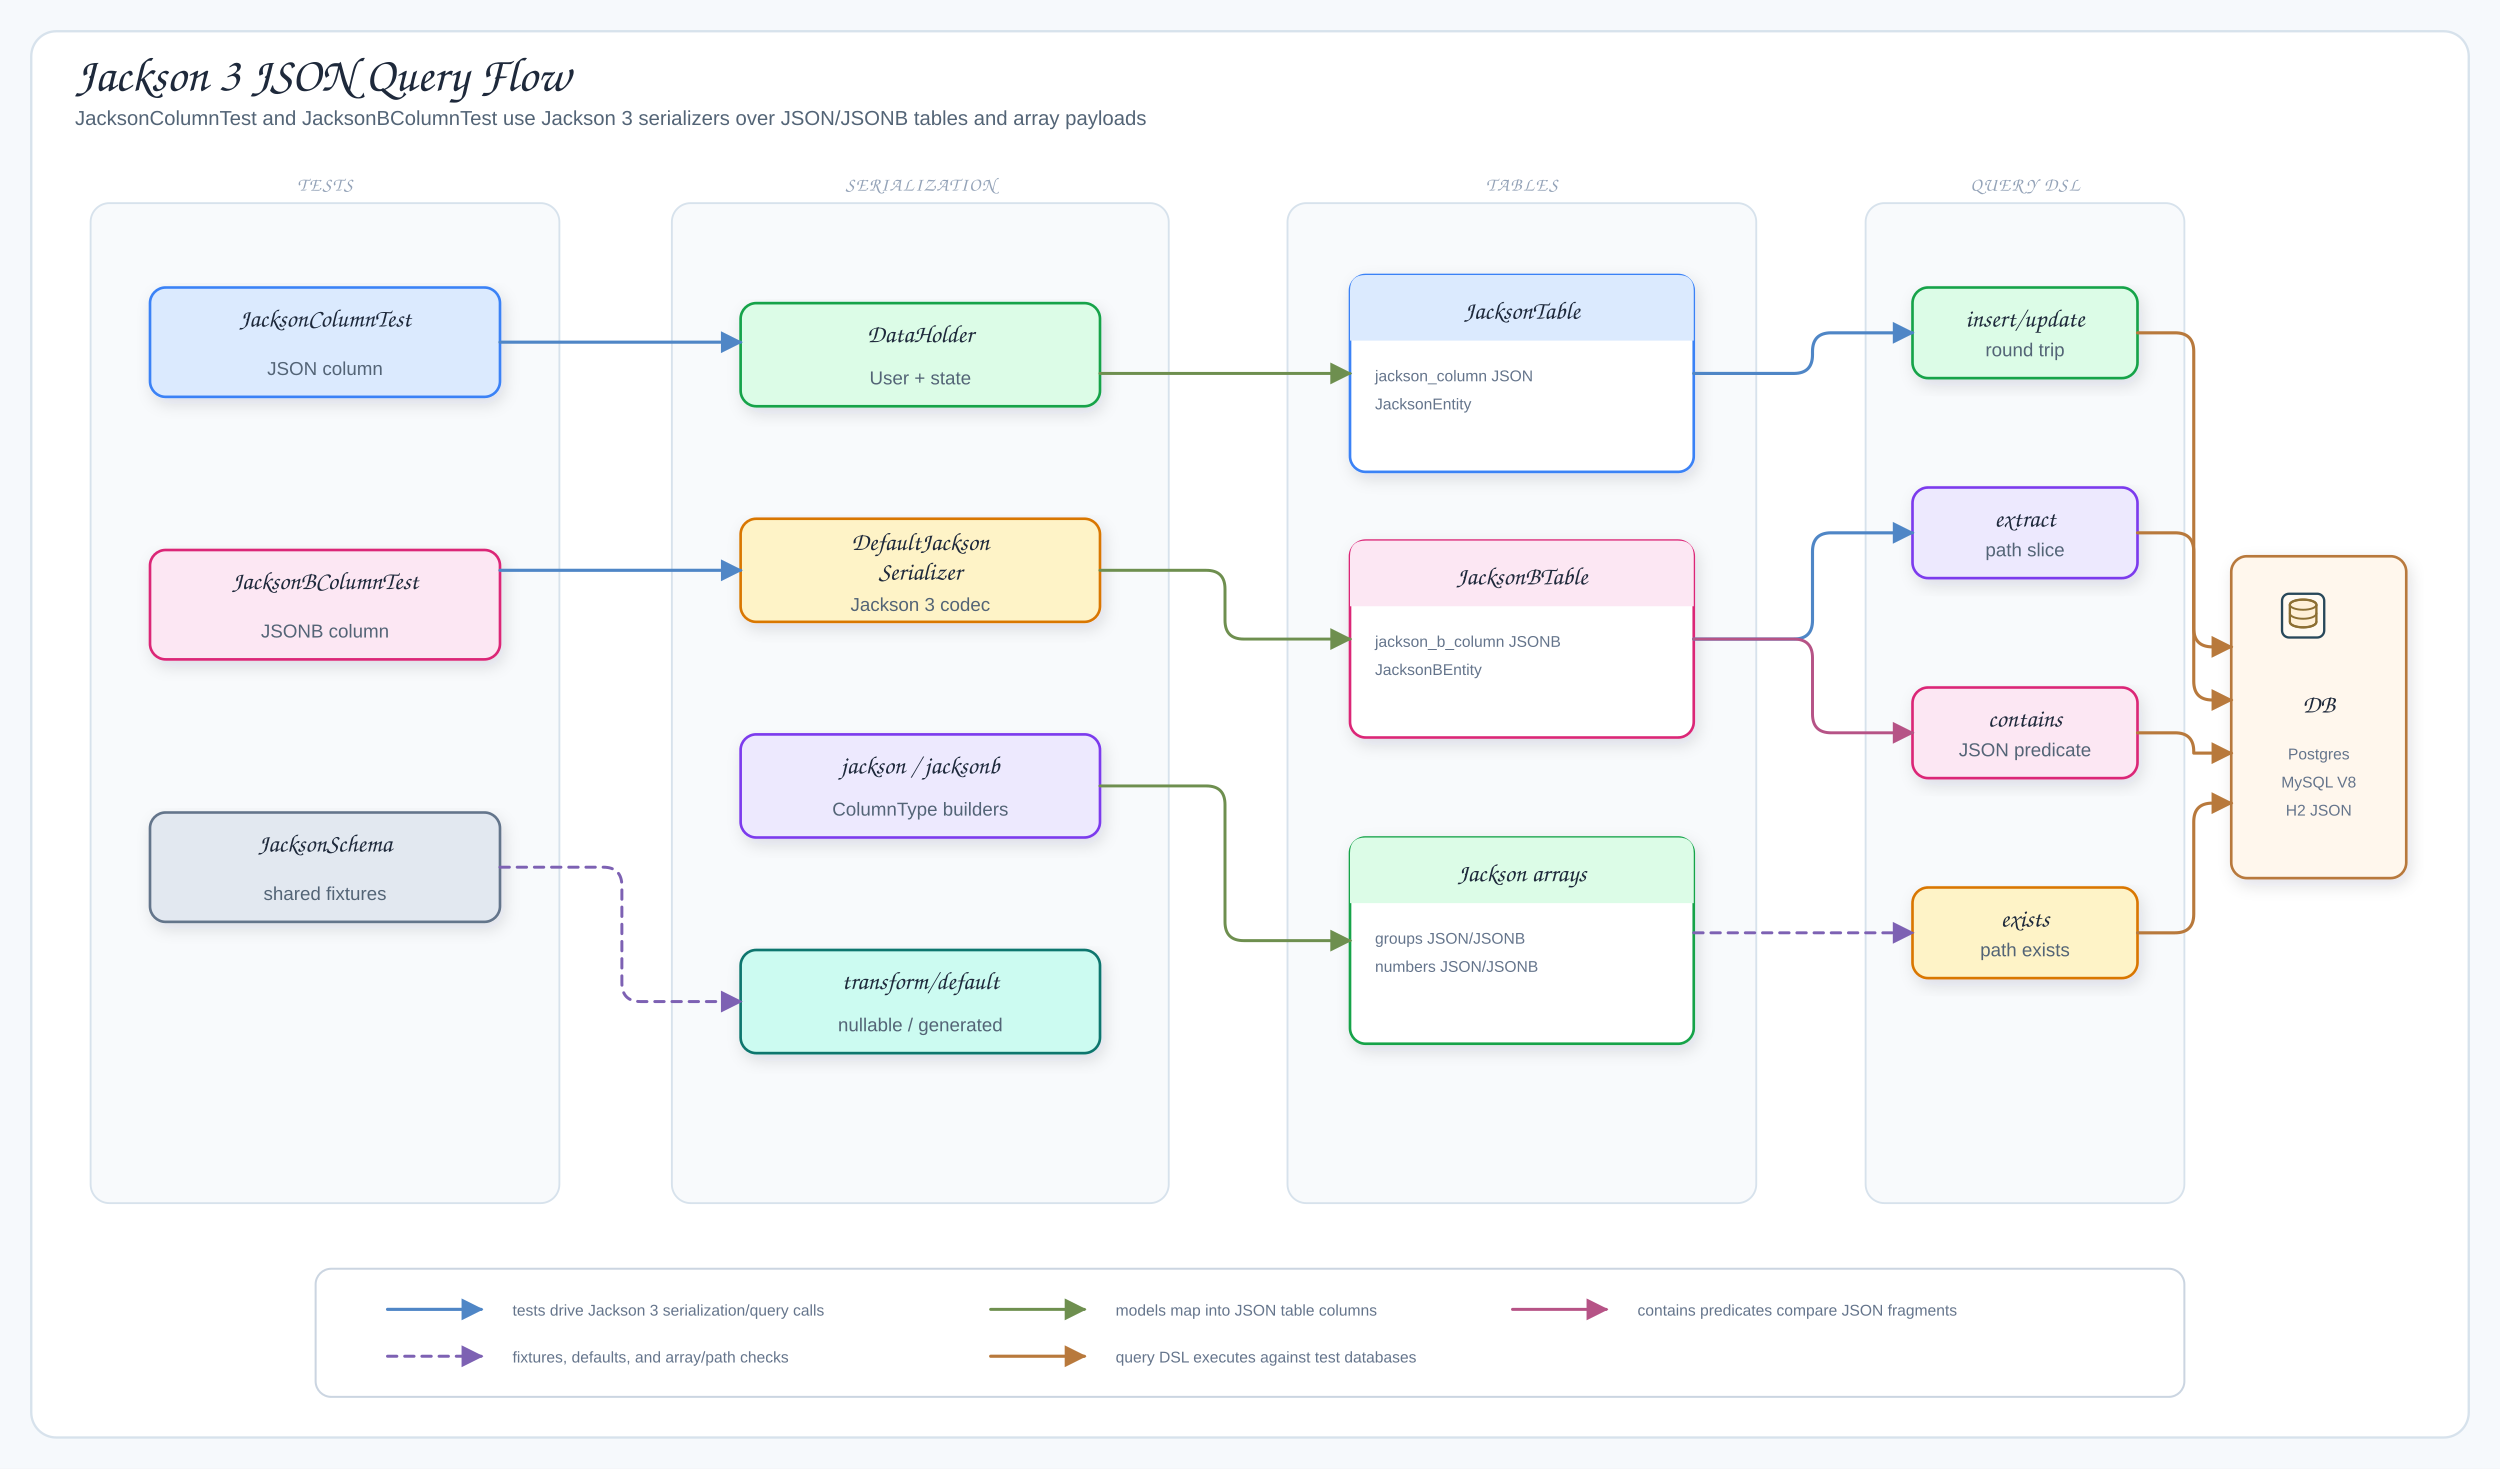
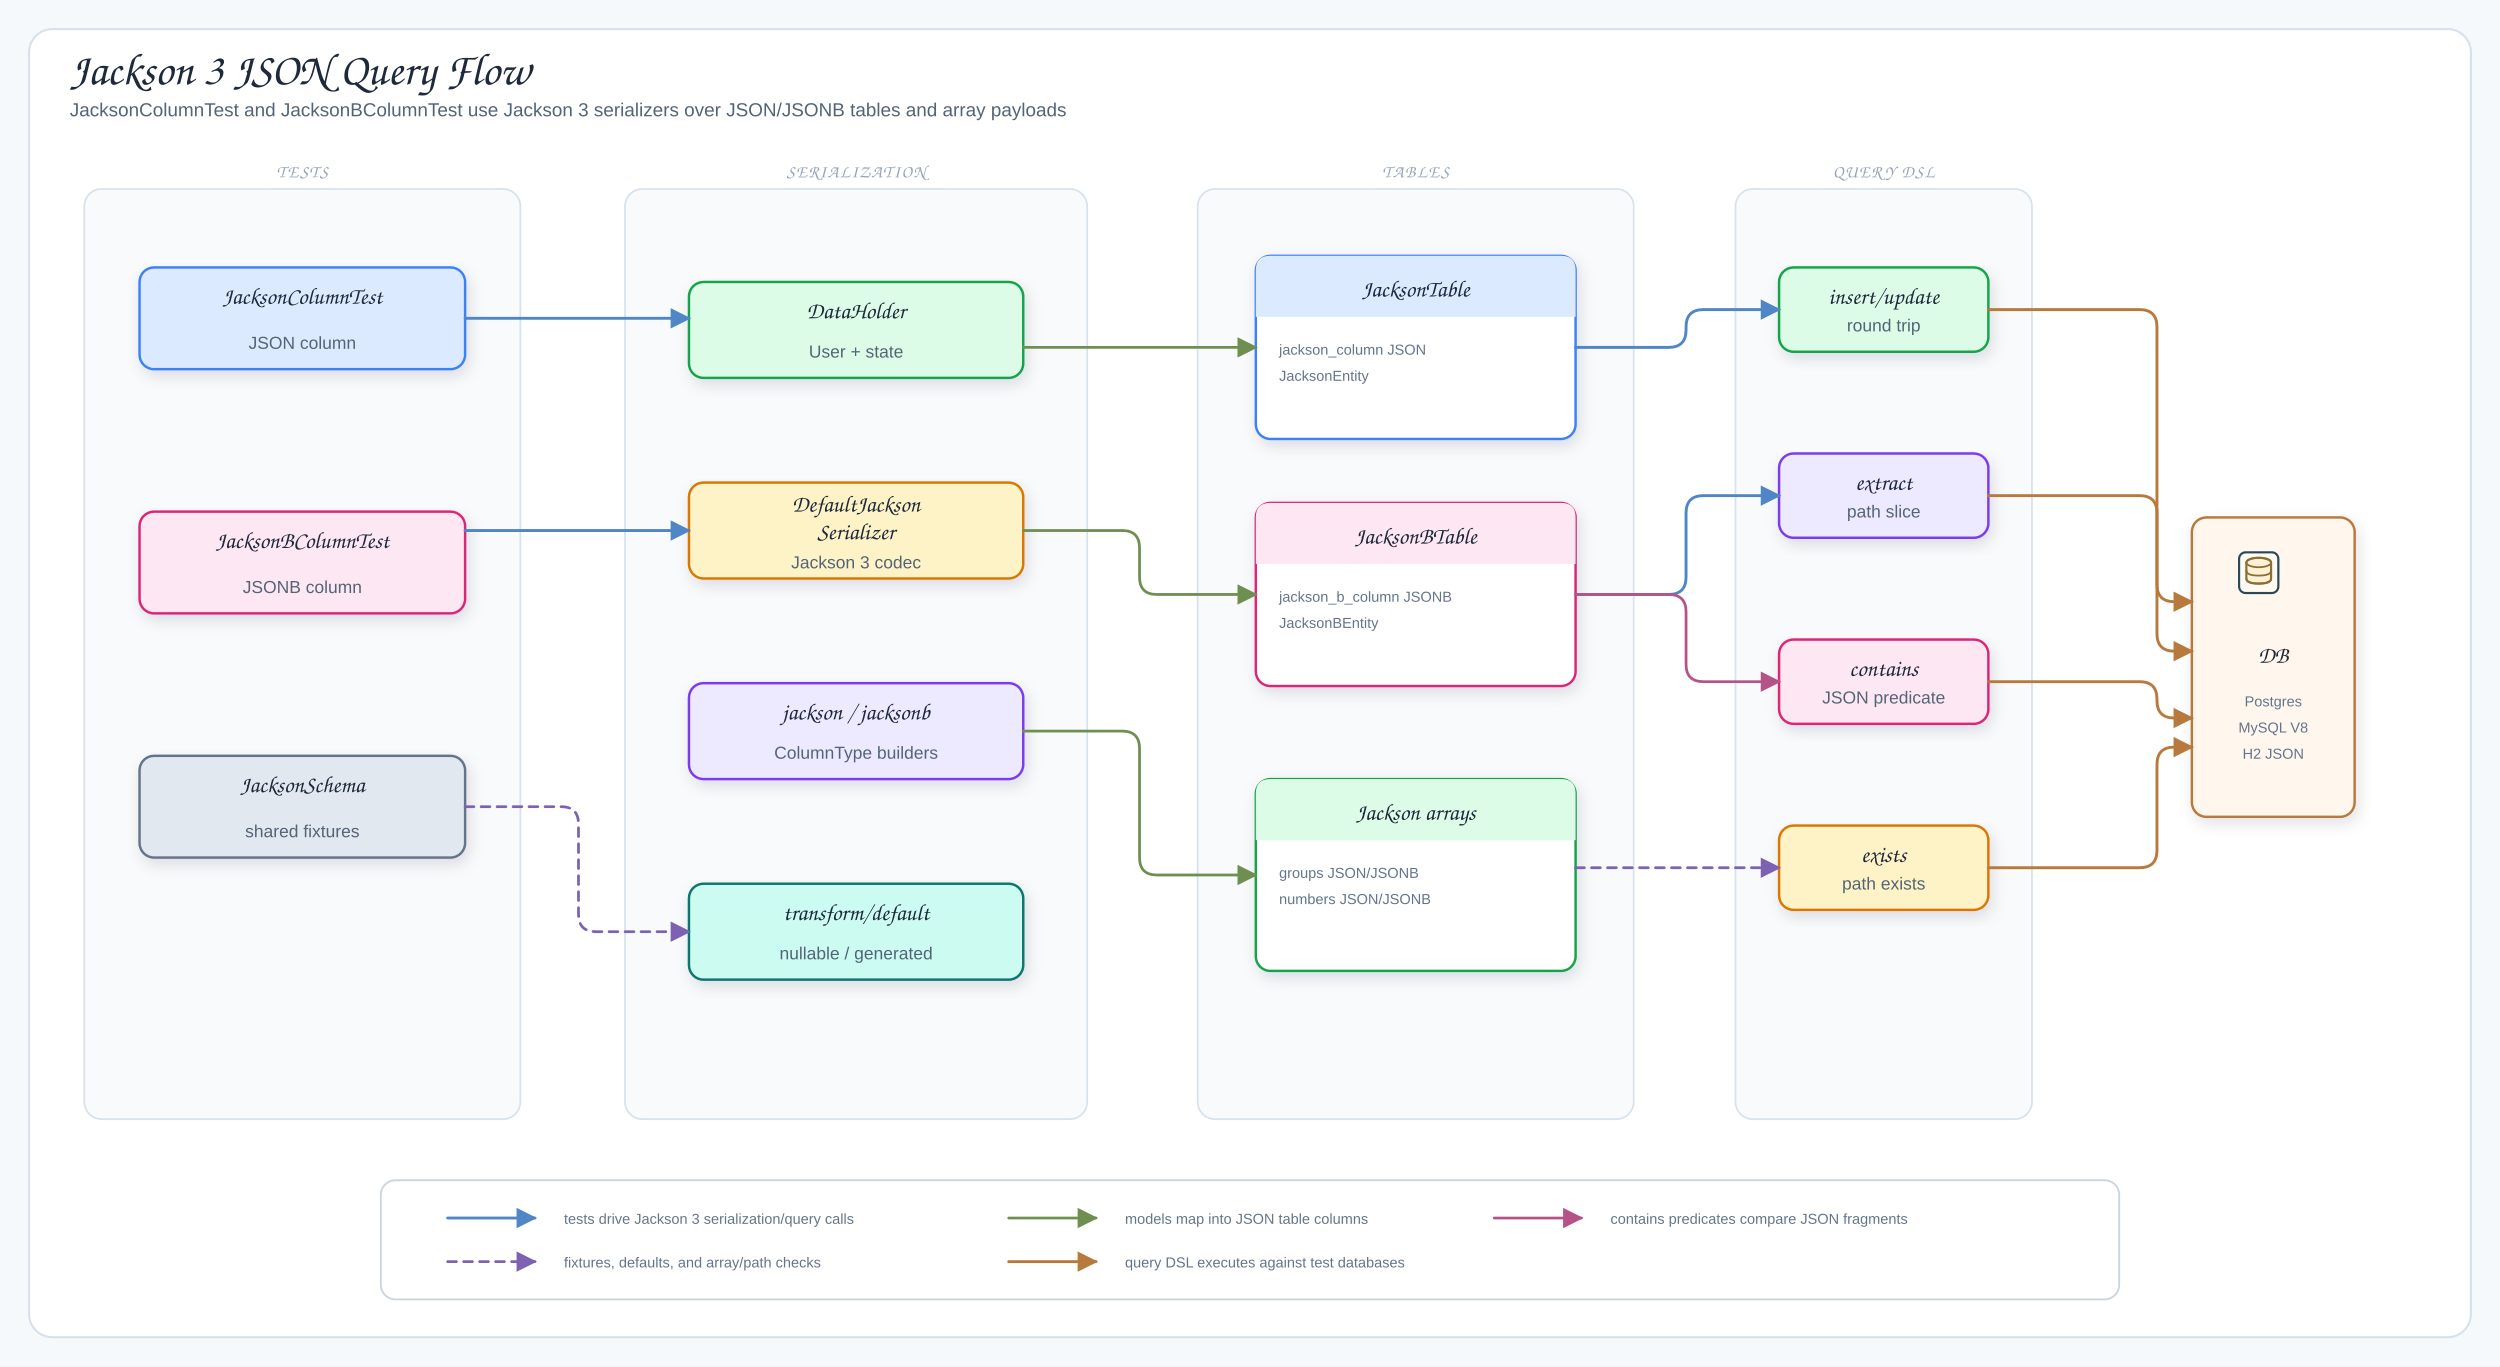
- <svg xmlns="http://www.w3.org/2000/svg" viewBox="0 0 1600 940" width="1600" height="940" role="img" aria-label="Jackson 3 JSON Query Flow">
+ <svg xmlns="http://www.w3.org/2000/svg" viewBox="0 0 1720 940" width="1720" height="940" role="img" aria-label="Jackson 3 JSON Query Flow">
  <defs>
    <filter id="shadow" x="-10%" y="-10%" width="120%" height="130%">
      <feDropShadow dx="2" dy="4" stdDeviation="5" flood-color="#1f2937" flood-opacity="0.12" />
    </filter>
    <marker id="arrowBlue" markerUnits="userSpaceOnUse" markerWidth="14" markerHeight="14" viewBox="0 0 10 10" refX="9" refY="5" orient="auto">
      <path d="M 0 0 L 10 5 L 0 10 Z" fill="#4f86c6" stroke="#4f86c6" stroke-dasharray="none" style="stroke-dasharray:none!important" stroke-width="0" />
    </marker>
    <marker id="arrowGreen" markerUnits="userSpaceOnUse" markerWidth="14" markerHeight="14" viewBox="0 0 10 10" refX="9" refY="5" orient="auto">
      <path d="M 0 0 L 10 5 L 0 10 Z" fill="#6e8f4f" stroke="#6e8f4f" stroke-dasharray="none" style="stroke-dasharray:none!important" stroke-width="0" />
    </marker>
    <marker id="arrowPink" markerUnits="userSpaceOnUse" markerWidth="14" markerHeight="14" viewBox="0 0 10 10" refX="9" refY="5" orient="auto">
      <path d="M 0 0 L 10 5 L 0 10 Z" fill="#b65386" stroke="#b65386" stroke-dasharray="none" style="stroke-dasharray:none!important" stroke-width="0" />
    </marker>
    <marker id="arrowOrange" markerUnits="userSpaceOnUse" markerWidth="14" markerHeight="14" viewBox="0 0 10 10" refX="9" refY="5" orient="auto">
      <path d="M 0 0 L 10 5 L 0 10 Z" fill="#b8793c" stroke="#b8793c" stroke-dasharray="none" style="stroke-dasharray:none!important" stroke-width="0" />
    </marker>
    <marker id="arrowPurple" markerUnits="userSpaceOnUse" markerWidth="14" markerHeight="14" viewBox="0 0 10 10" refX="9" refY="5" orient="auto">
      <path d="M 0 0 L 10 5 L 0 10 Z" fill="#7d61b3" stroke="#7d61b3" stroke-dasharray="none" style="stroke-dasharray:none!important" stroke-width="0" />
    </marker>
    <style>
.canvas{fill:#f6f9fc}.frame{fill:#fff;stroke:#d7e2ec;stroke-width:1.5}
.title{font-family:"Architects Daughter","Comic Sans MS",cursive;font-size:31px;fill:#1e293b}
.subtitle,.detail{font-family:"Comic Mono","Comic Sans MS","Comic Sans","Comic Neue",Arial,sans-serif;fill:#536476}
.subtitle{font-size:13px}.detail{font-size:12px}.tiny{font-family:"Comic Mono","Comic Sans MS","Comic Sans","Comic Neue",Arial,sans-serif;font-size:10px;fill:#64748b}
.label{font-family:"Architects Daughter","Comic Sans MS",cursive;font-size:16px;fill:#1e293b}
.panelTitle{font-family:"Architects Daughter","Comic Sans MS",cursive;font-size:12px;letter-spacing:.08em;fill:#94a3b8}
.card{stroke-width:1.7;filter:url(#shadow)}.panel{fill:#f8fafc;stroke:#d7e2ec;stroke-width:1.2}
.arrow{fill:none;stroke:#4f86c6;stroke-width:2;stroke-linecap:round;stroke-linejoin:round;marker-end:url(#arrowBlue)}
.mapLine{fill:none;stroke:#6e8f4f;stroke-width:1.9;stroke-linecap:round;stroke-linejoin:round;marker-end:url(#arrowGreen)}
.codecLine{fill:none;stroke:#b65386;stroke-width:1.9;stroke-linecap:round;stroke-linejoin:round;marker-end:url(#arrowPink)}
.dbUse{fill:none;stroke:#b8793c;stroke-width:2;stroke-linecap:round;stroke-linejoin:round;marker-end:url(#arrowOrange)}
.runtimeUse{fill:none;stroke:#7d61b3;stroke-width:1.9;stroke-dasharray:6 5;stroke-linecap:round;stroke-linejoin:round;marker-end:url(#arrowPurple)}
.inheritStem{fill:none;stroke:#475569;stroke-width:1.8;stroke-linecap:round;stroke-linejoin:round}
</style>
  </defs>
-   <rect width="1600" height="940" class="canvas" />
-   <rect x="20" y="20" width="1560" height="900" rx="16" class="frame" />
+   <rect width="1720" height="940" class="canvas" />
+   <rect x="20" y="20" width="1680" height="900" rx="16" class="frame" />
  <text x="48" y="58" class="title">Jackson 3 JSON Query Flow</text>
  <text x="48" y="80" class="subtitle">JacksonColumnTest and JacksonBColumnTest use Jackson 3 serializers over JSON/JSONB tables and array payloads</text>
  <rect x="58" y="130" width="300" height="640" rx="12" class="panel" />
  <text x="208" y="122" class="panelTitle" text-anchor="middle">TESTS</text>
  <rect x="96" y="184" width="224" height="70" rx="10" fill="#dbeafe" stroke="#3b82f6" class="card" />
  <text x="208" y="209" class="label" text-anchor="middle">JacksonColumnTest</text>
  <text x="208" y="240" class="detail" text-anchor="middle">JSON column</text>
  <rect x="96" y="352" width="224" height="70" rx="10" fill="#fce7f3" stroke="#db2777" class="card" />
  <text x="208" y="377" class="label" text-anchor="middle">JacksonBColumnTest</text>
  <text x="208" y="408" class="detail" text-anchor="middle">JSONB column</text>
  <rect x="96" y="520" width="224" height="70" rx="10" fill="#e2e8f0" stroke="#64748b" class="card" />
  <text x="208" y="545" class="label" text-anchor="middle">JacksonSchema</text>
  <text x="208" y="576" class="detail" text-anchor="middle">shared fixtures</text>
  <rect x="430" y="130" width="318" height="640" rx="12" class="panel" />
  <text x="589" y="122" class="panelTitle" text-anchor="middle">SERIALIZATION</text>
  <rect x="474" y="194" width="230" height="66" rx="10" fill="#dcfce7" stroke="#16a34a" class="card" />
  <text x="589" y="219" class="label" text-anchor="middle">DataHolder</text>
  <text x="589" y="246" class="detail" text-anchor="middle">User + state</text>
  <rect x="474" y="332" width="230" height="66" rx="10" fill="#fef3c7" stroke="#d97706" class="card" />
  <text x="589" y="352" class="label" text-anchor="middle">DefaultJackson</text>
  <text x="589" y="371" class="label" text-anchor="middle">Serializer</text>
  <text x="589" y="391" class="detail" text-anchor="middle">Jackson 3 codec</text>
  <rect x="474" y="470" width="230" height="66" rx="10" fill="#ede9fe" stroke="#7c3aed" class="card" />
  <text x="589" y="495" class="label" text-anchor="middle">jackson / jacksonb</text>
  <text x="589" y="522" class="detail" text-anchor="middle">ColumnType builders</text>
  <rect x="474" y="608" width="230" height="66" rx="10" fill="#ccfbf1" stroke="#0f766e" class="card" />
  <text x="589" y="633" class="label" text-anchor="middle">transform/default</text>
  <text x="589" y="660" class="detail" text-anchor="middle">nullable / generated</text>
  <rect x="824" y="130" width="300" height="640" rx="12" class="panel" />
  <text x="974" y="122" class="panelTitle" text-anchor="middle">TABLES</text>
  <rect x="864" y="176" width="220" height="126" rx="10" fill="#fff" stroke="#3b82f6" class="card" />
  <path d="M864,218 L864,186 Q864,176 874,176 L1074,176 Q1084,176 1084,186 L1084,218 Z" fill="#dbeafe" />
  <text x="974" y="204" class="label" text-anchor="middle">JacksonTable</text>
  <text x="880" y="244" class="tiny">jackson_column JSON</text>
  <text x="880" y="262" class="tiny">JacksonEntity</text>
  <rect x="864" y="346" width="220" height="126" rx="10" fill="#fff" stroke="#db2777" class="card" />
  <path d="M864,388 L864,356 Q864,346 874,346 L1074,346 Q1084,346 1084,356 L1084,388 Z" fill="#fce7f3" />
  <text x="974" y="374" class="label" text-anchor="middle">JacksonBTable</text>
  <text x="880" y="414" class="tiny">jackson_b_column JSONB</text>
  <text x="880" y="432" class="tiny">JacksonBEntity</text>
  <rect x="864" y="536" width="220" height="132" rx="10" fill="#fff" stroke="#16a34a" class="card" />
  <path d="M864,578 L864,546 Q864,536 874,536 L1074,536 Q1084,536 1084,546 L1084,578 Z" fill="#dcfce7" />
  <text x="974" y="564" class="label" text-anchor="middle">Jackson arrays</text>
  <text x="880" y="604" class="tiny">groups JSON/JSONB</text>
  <text x="880" y="622" class="tiny">numbers JSON/JSONB</text>
  <rect x="1194" y="130" width="204" height="640" rx="12" class="panel" />
  <text x="1296" y="122" class="panelTitle" text-anchor="middle">QUERY DSL</text>
  <rect x="1224" y="184" width="144" height="58" rx="10" fill="#dcfce7" stroke="#16a34a" class="card" />
  <text x="1296" y="209" class="label" text-anchor="middle">insert/update</text>
  <text x="1296" y="228" class="detail" text-anchor="middle">round trip</text>
  <rect x="1224" y="312" width="144" height="58" rx="10" fill="#ede9fe" stroke="#7c3aed" class="card" />
  <text x="1296" y="337" class="label" text-anchor="middle">extract</text>
  <text x="1296" y="356" class="detail" text-anchor="middle">path slice</text>
  <rect x="1224" y="440" width="144" height="58" rx="10" fill="#fce7f3" stroke="#db2777" class="card" />
  <text x="1296" y="465" class="label" text-anchor="middle">contains</text>
  <text x="1296" y="484" class="detail" text-anchor="middle">JSON predicate</text>
  <rect x="1224" y="568" width="144" height="58" rx="10" fill="#fef3c7" stroke="#d97706" class="card" />
  <text x="1296" y="593" class="label" text-anchor="middle">exists</text>
  <text x="1296" y="612" class="detail" text-anchor="middle">path exists</text>
-   <rect x="1428" y="356" width="112" height="206" rx="10" fill="#fff7ed" stroke="#b8793c" class="card" />
-   <g data-bluetape4k-icon="generic/database-server" transform="translate(1458 378) scale(.25)">
+   <rect x="1508" y="356" width="112" height="206" rx="10" fill="#fff7ed" stroke="#b8793c" class="card" />
+   <g data-bluetape4k-icon="generic/database-server" transform="translate(1538 378) scale(.25)">
    <rect x="10" y="8" width="108" height="112" rx="18" fill="#fffaf2" stroke="#28485a" stroke-width="6" />
    <ellipse cx="64" cy="36" rx="34" ry="13" fill="#fff0d8" stroke="#8c6f33" stroke-width="6" />
-     <path d="M30 36v44c0 8 15 14 34 14s34-6 34-14V36" fill="#fff0d8" stroke="#8c6f33" stroke-width="6" stroke-linejoin="round" />
+     <path d="M30 36 L30 80 Q30 94 64 94 Q98 94 98 80 L98 36" fill="#fff0d8" stroke="#8c6f33" stroke-width="6" stroke-linejoin="round" />
    <ellipse cx="64" cy="36" rx="34" ry="13" fill="none" stroke="#8c6f33" stroke-width="5" />
-     <path d="M30 58c0 8 15 14 34 14s34-6 34-14" fill="none" stroke="#8c6f33" stroke-width="5" stroke-linecap="round" />
-     <path d="M30 80c0 8 15 14 34 14s34-6 34-14" fill="none" stroke="#8c6f33" stroke-width="5" stroke-linecap="round" />
+     <path d="M30 58 Q30 72 64 72 Q98 72 98 58" fill="none" stroke="#8c6f33" stroke-width="5" stroke-linecap="round" />
+     <path d="M30 80 Q30 94 64 94 Q98 94 98 80" fill="none" stroke="#8c6f33" stroke-width="5" stroke-linecap="round" />
  </g>
-   <text x="1484" y="456" class="label" text-anchor="middle">DB</text>
-   <text x="1484" y="486" class="tiny" text-anchor="middle">Postgres</text>
-   <text x="1484" y="504" class="tiny" text-anchor="middle">MySQL V8</text>
-   <text x="1484" y="522" class="tiny" text-anchor="middle">H2 JSON</text>
+   <text x="1564" y="456" class="label" text-anchor="middle">DB</text>
+   <text x="1564" y="486" class="tiny" text-anchor="middle">Postgres</text>
+   <text x="1564" y="504" class="tiny" text-anchor="middle">MySQL V8</text>
+   <text x="1564" y="522" class="tiny" text-anchor="middle">H2 JSON</text>
  <path data-connector="jackson3-column-test-to-data-holder" d="M320,219 L474,219" class="arrow" />
  <path data-connector="jackson3b-column-test-to-serializer" d="M320,365 L474,365" class="arrow" />
  <path data-connector="jackson3-schema-to-transform-default" d="M320,555 L386,555 Q398,555 398,567 L398,629 Q398,641 410,641 L474,641" class="runtimeUse" />
  <path data-connector="data-holder-to-jackson3-table" d="M704,239 L864,239" class="mapLine" />
  <path data-connector="serializer-to-jackson3b-table" d="M704,365 L772,365 Q784,365 784,377 L784,397 Q784,409 796,409 L864,409" class="mapLine" />
  <path data-connector="column-builders-to-jackson3-arrays" d="M704,503 L772,503 Q784,503 784,515 L784,590 Q784,602 796,602 L864,602" class="mapLine" />
  <path data-connector="jackson3-table-to-insert-update" d="M1084,239 L1148,239 Q1160,239 1160,227 L1160,225 Q1160,213 1172,213 L1224,213" class="arrow" />
  <path data-connector="jackson3b-table-to-extract" d="M1084,409 L1148,409 Q1160,409 1160,397 L1160,353 Q1160,341 1172,341 L1224,341" class="arrow" />
  <path data-connector="jackson3b-table-to-contains" d="M1084,409 L1148,409 Q1160,409 1160,421 L1160,457 Q1160,469 1172,469 L1224,469" class="codecLine" />
  <path data-connector="jackson3-arrays-to-exists" d="M1084,597 L1224,597" class="runtimeUse" />
-   <path data-connector="insert-update-to-db" d="M1368,213 L1392,213 Q1404,213 1404,225 L1404,402 Q1404,414 1416,414 L1428,414" class="dbUse" />
-   <path data-connector="extract-to-db" d="M1368,341 L1392,341 Q1404,341 1404,353 L1404,436 Q1404,448 1416,448 L1428,448" class="dbUse" />
-   <path data-connector="contains-to-db" d="M1368,469 L1392,469 Q1404,469 1404,481 L1404,482 L1428,482" class="dbUse" />
-   <path data-connector="exists-to-db" d="M1368,597 L1392,597 Q1404,597 1404,585 L1404,526 Q1404,514 1416,514 L1428,514" class="dbUse" />
-   <rect x="202" y="812" width="1196" height="82" rx="10" fill="#fff" stroke="#cbd5e1" stroke-width="1.3" />
-   <path d="M248,838 L308,838" class="arrow" />
-   <text x="328" y="842" class="tiny">tests drive Jackson 3 serialization/query calls</text>
-   <path d="M634,838 L694,838" class="mapLine" />
-   <text x="714" y="842" class="tiny">models map into JSON table columns</text>
-   <path d="M968,838 L1028,838" class="codecLine" />
-   <text x="1048" y="842" class="tiny">contains predicates compare JSON fragments</text>
-   <path d="M248,868 L308,868" class="runtimeUse" />
-   <text x="328" y="872" class="tiny">fixtures, defaults, and array/path checks</text>
-   <path d="M634,868 L694,868" class="dbUse" />
-   <text x="714" y="872" class="tiny">query DSL executes against test databases</text>
+   <path data-connector="insert-update-to-db" d="M1368,213 L1472,213 Q1484,213 1484,225 L1484,402 Q1484,414 1496,414 L1508,414" class="dbUse" />
+   <path data-connector="extract-to-db" d="M1368,341 L1472,341 Q1484,341 1484,353 L1484,436 Q1484,448 1496,448 L1508,448" class="dbUse" />
+   <path data-connector="contains-to-db" d="M1368,469 L1472,469 Q1484,469 1484,481 L1484,482 Q1484,494 1496,494 L1508,494" class="dbUse" />
+   <path data-connector="exists-to-db" d="M1368,597 L1472,597 Q1484,597 1484,585 L1484,526 Q1484,514 1496,514 L1508,514" class="dbUse" />
+   <rect x="262" y="812" width="1196" height="82" rx="10" fill="#fff" stroke="#cbd5e1" stroke-width="1.3" />
+   <path d="M308,838 L368,838" class="arrow" />
+   <text x="388" y="842" class="tiny">tests drive Jackson 3 serialization/query calls</text>
+   <path d="M694,838 L754,838" class="mapLine" />
+   <text x="774" y="842" class="tiny">models map into JSON table columns</text>
+   <path d="M1028,838 L1088,838" class="codecLine" />
+   <text x="1108" y="842" class="tiny">contains predicates compare JSON fragments</text>
+   <path d="M308,868 L368,868" class="runtimeUse" />
+   <text x="388" y="872" class="tiny">fixtures, defaults, and array/path checks</text>
+   <path d="M694,868 L754,868" class="dbUse" />
+   <text x="774" y="872" class="tiny">query DSL executes against test databases</text>
</svg>
